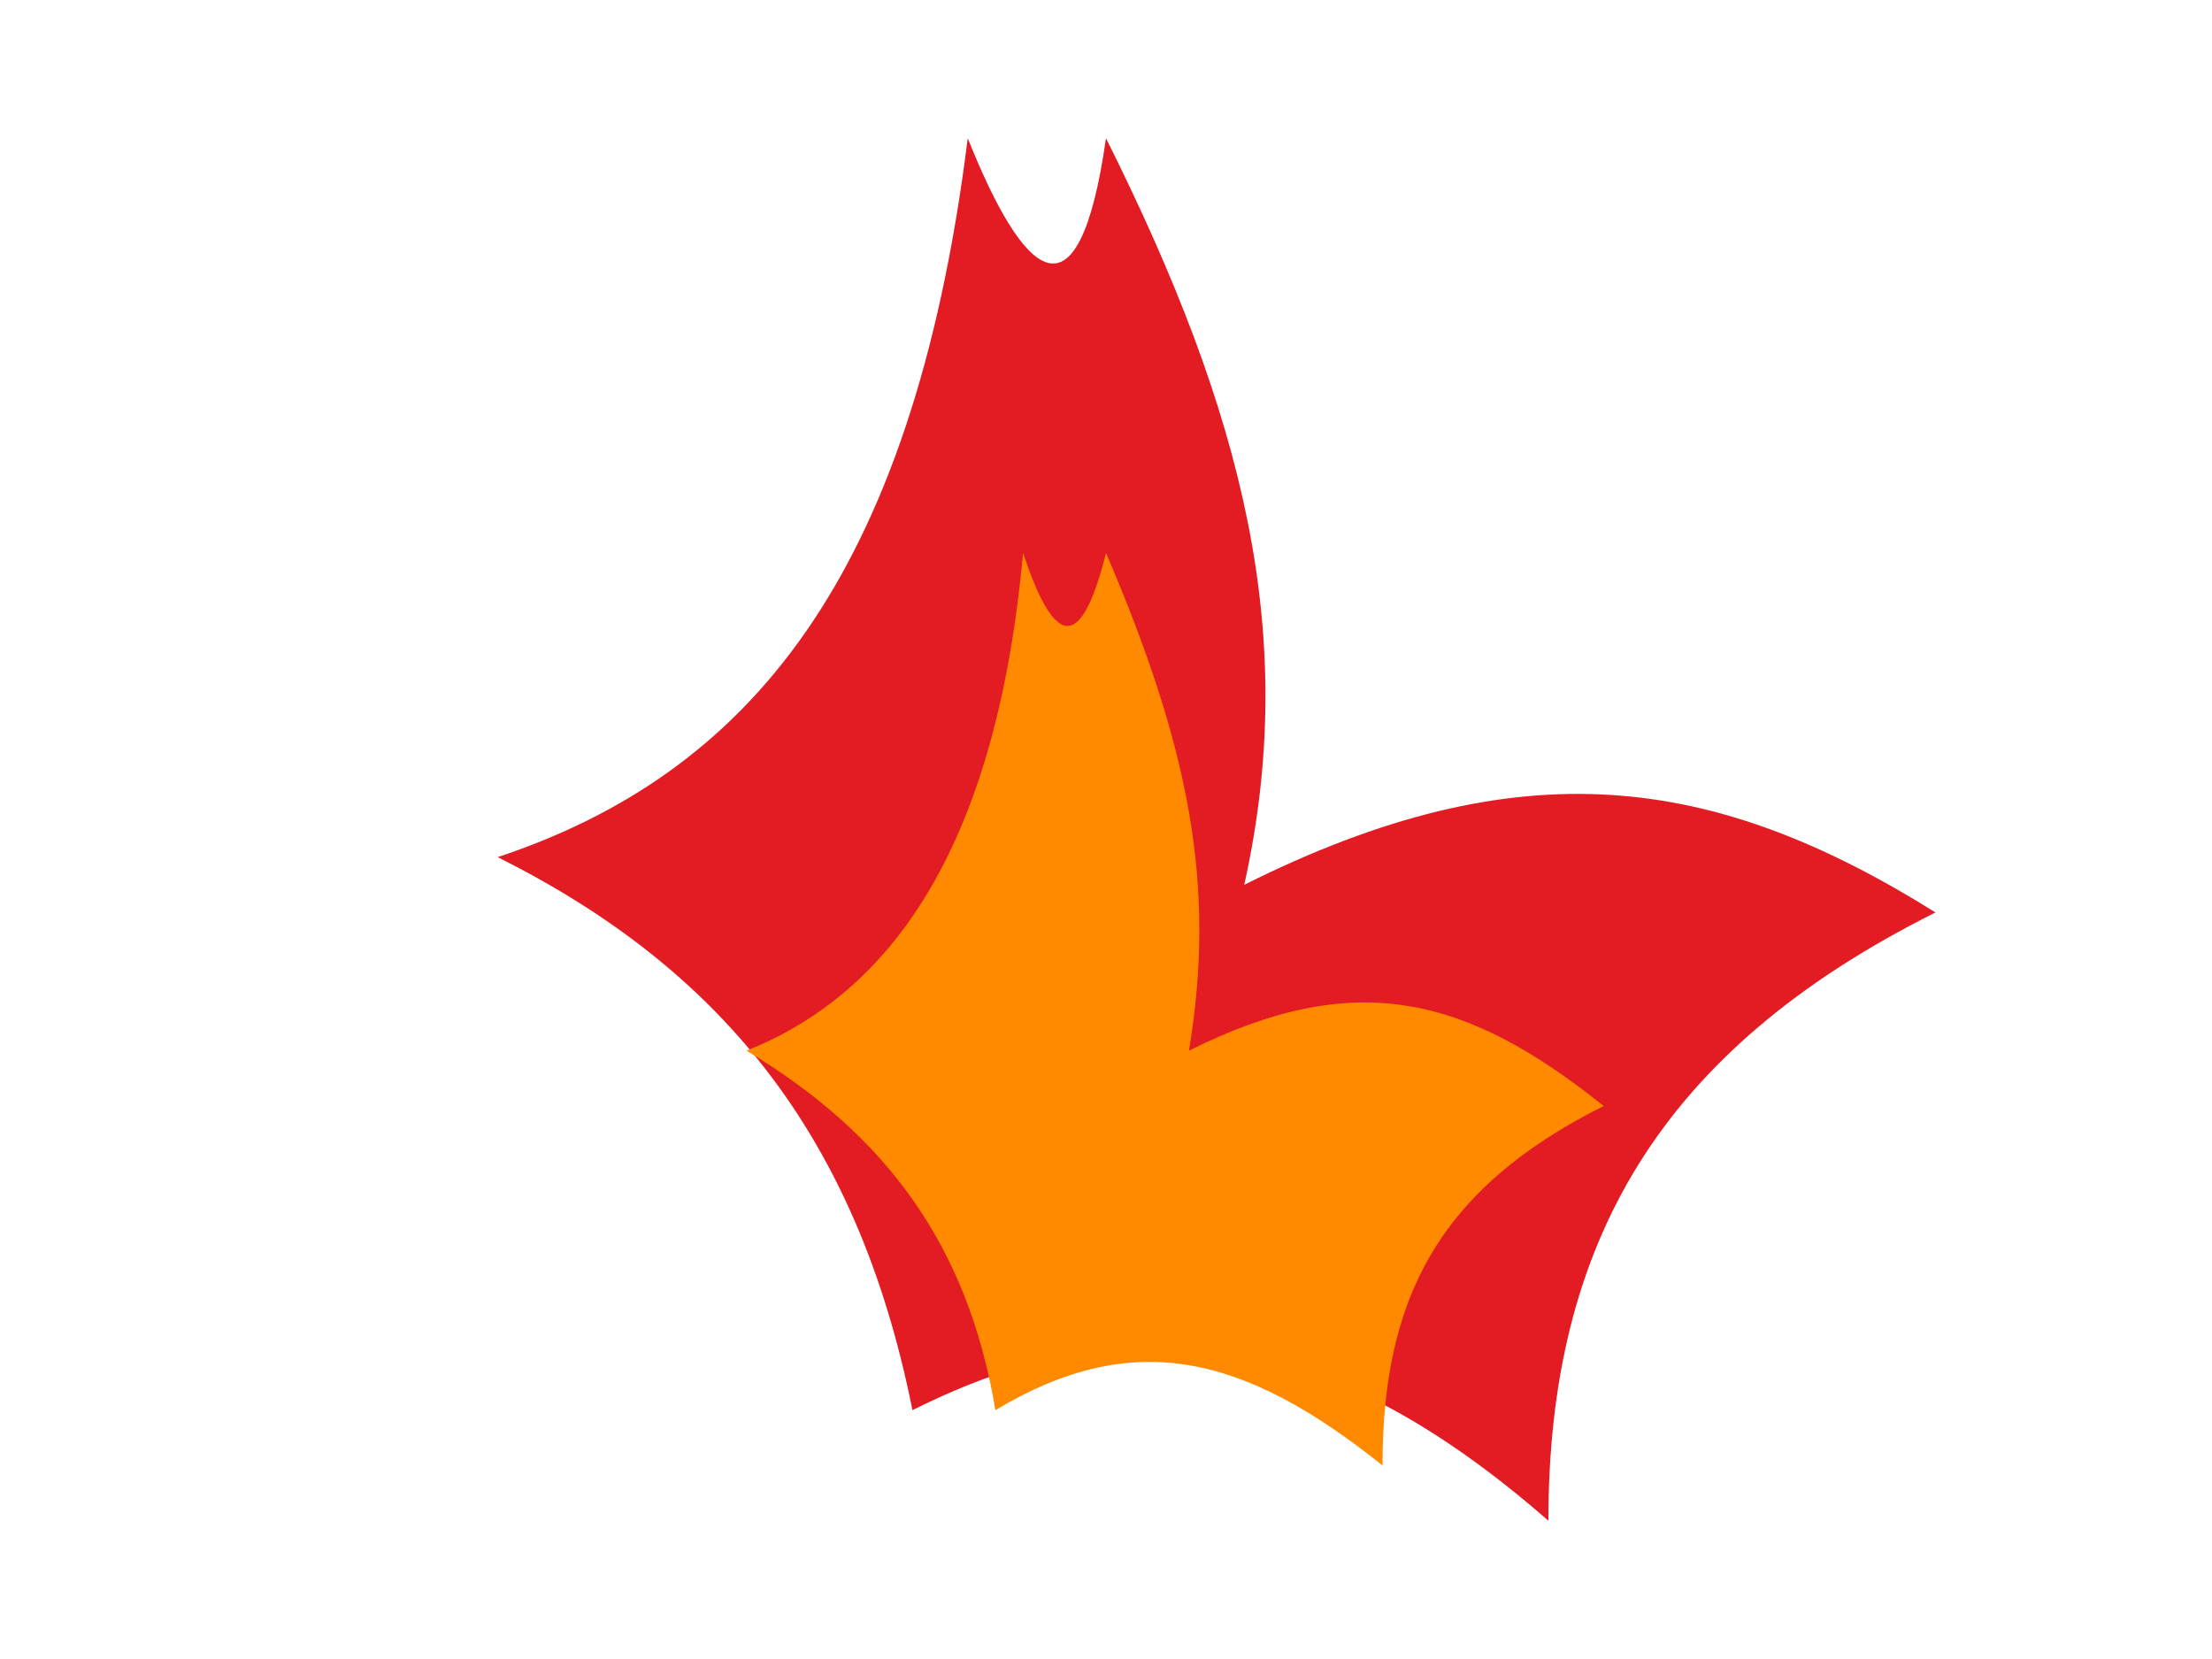
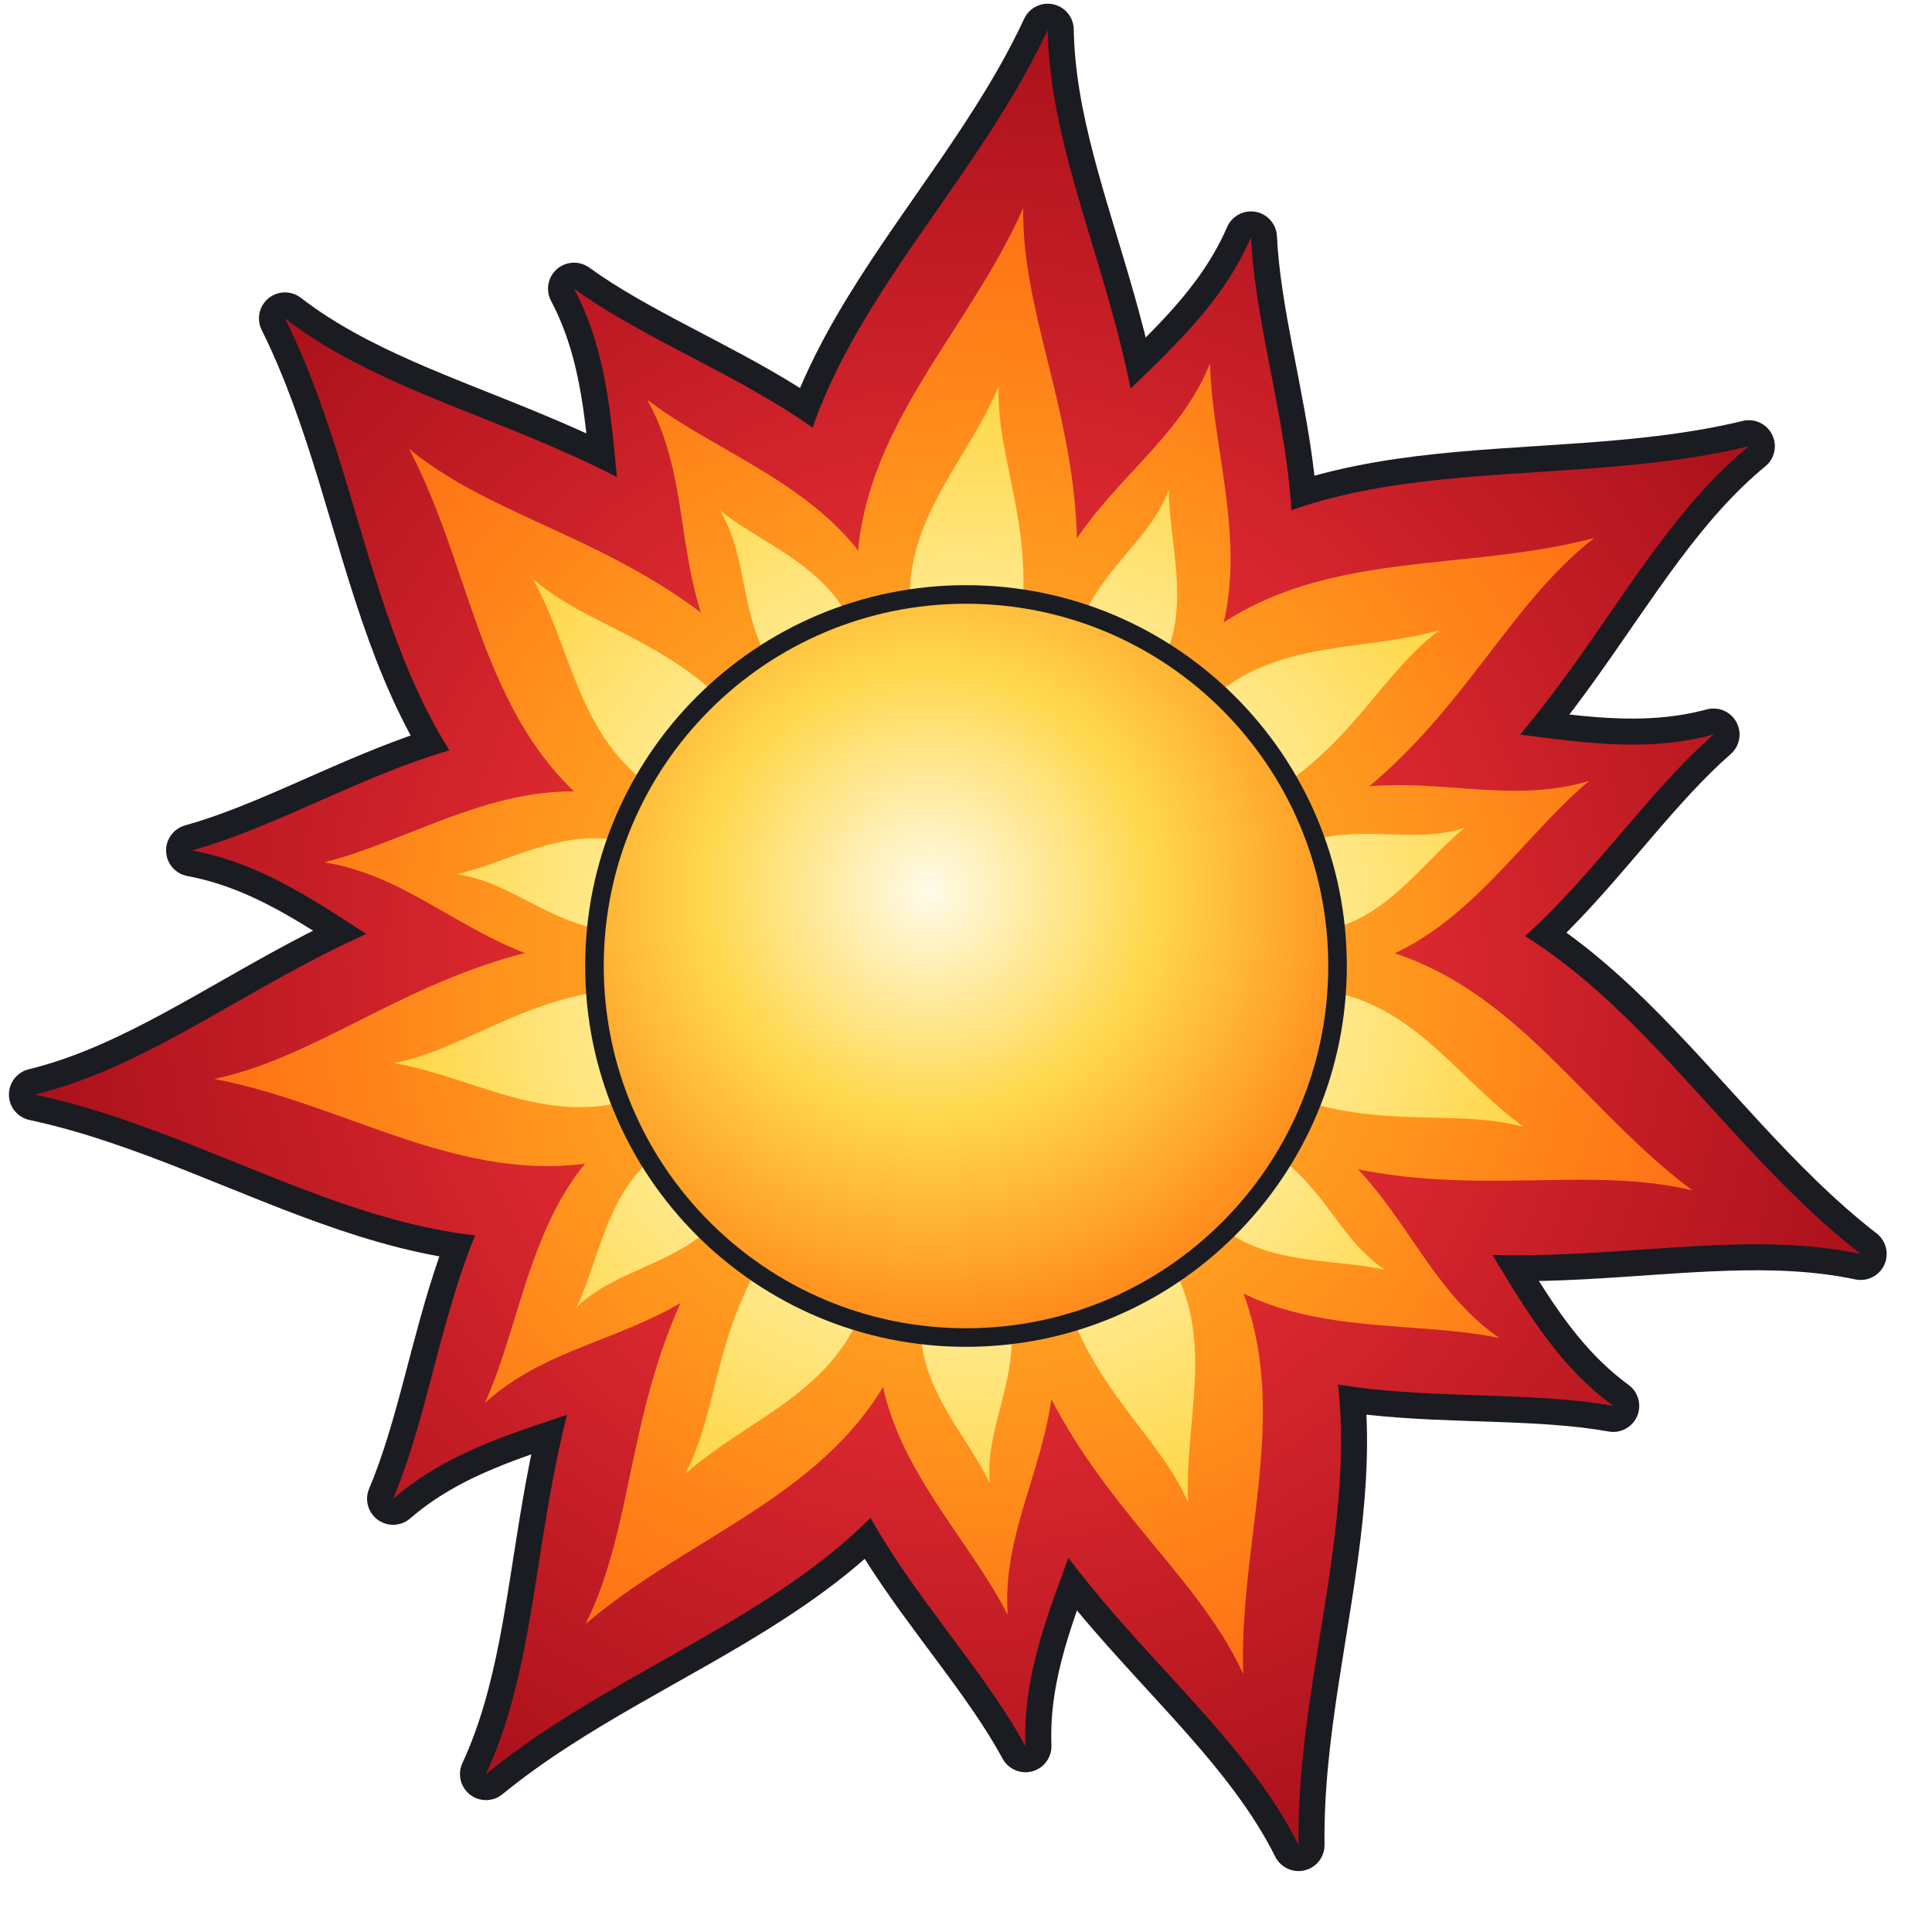
- <svg xmlns="http://www.w3.org/2000/svg" viewBox="0 0 160 120" fill="none">
-   <path fill="#E31B23" d="M80 10c10 20 14 36 10 54 20-10 34-8 50 2-20 10-28 24-28 44-16-14-30-16-46-8-4-20-14-32-30-40 18-6 30-20 34-52 4 10 8 14 10 0z" />
-   <path fill="#FF8A00" d="M80 40c6 14 8 24 6 36 12-6 20-4 30 4-12 6-16 14-16 26-10-8-18-10-28-4-2-12-8-20-18-26 10-4 18-14 20-36 2 6 4 8 6 0z" />
+ <svg xmlns="http://www.w3.org/2000/svg" width="520" height="520" viewBox="0 0 520 520">
+   <defs>
+     <radialGradient id="fo" cx="260" cy="260" r="260" gradientUnits="userSpaceOnUse">
+       <stop offset="0%" stop-color="#f2521b" />
+       <stop offset="50%" stop-color="#d7262e" />
+       <stop offset="100%" stop-color="#a8101a" />
+     </radialGradient>
+     <radialGradient id="fm" cx="260" cy="260" r="220" gradientUnits="userSpaceOnUse">
+       <stop offset="0%" stop-color="#ffc13a" />
+       <stop offset="50%" stop-color="#ff9a1f" />
+       <stop offset="100%" stop-color="#ff6a13" />
+     </radialGradient>
+     <radialGradient id="fc" cx="260" cy="260" r="150" gradientUnits="userSpaceOnUse">
+       <stop offset="0%" stop-color="#fffbe8" />
+       <stop offset="50%" stop-color="#fff0a8" />
+       <stop offset="100%" stop-color="#ffd84d" />
+     </radialGradient>
+     <radialGradient id="core" cx="0.45" cy="0.4" r="0.6">
+       <stop offset="0%" stop-color="#fffbe8" />
+       <stop offset="50%" stop-color="#ffd84d" />
+       <stop offset="100%" stop-color="#ff8a1a" />
+     </radialGradient>
+   </defs>
+   <g fill="#1a1c22" stroke="#1a1c22" stroke-width="14" stroke-linejoin="round" stroke-linecap="round">
+     <path d="M214 168C203 100.8 256.7 62.4 282 8C282.8 56 317 100.8 306 168C306 201.1 214 201.1 214 168Z" />
+     <path d="M266.6 161.1C280.1 112.6 320.7 100.7 336.7 63.9C338.6 104.1 362.8 152.4 333.3 193.2C321.7 217.2 255 185.1 266.6 161.1Z" />
+     <path d="M303.2 166.7C348.9 116.1 412.4 134.2 470.7 120.1C433.7 150.6 420 205.3 360.6 238.6C334.7 259.3 277.4 187.3 303.2 166.7Z" />
+     <path d="M341.5 203.5C387.8 183.8 422.4 208.1 461.2 197.7C430.9 224.2 408.2 273.2 357.9 275.6C332 281.5 315.5 209.4 341.5 203.5Z" />
+     <path d="M359.9 235.6C427.9 239.8 453.4 300.7 500.8 337.5C453.8 327.6 402.5 351 339.5 325.3C307.2 317.9 327.6 228.3 359.9 235.6Z" />
+     <path d="M355 288.4C399.3 312.4 401.8 354.6 434.2 378.4C394.5 371.3 342.1 384.1 308.9 346.3C288 329.7 334.2 271.8 355 288.4Z" />
+     <path d="M341.4 322.9C380.5 378.7 348.7 436.6 349.5 496.6C328 453.7 277.7 428.2 258.5 362.8C244.1 333 327 293.1 341.4 322.9Z" />
+     <path d="M297 352C305.9 401.6 274.5 429.9 276 470C256.8 434.6 214.1 401.6 223 352C223 325.4 297 325.4 297 352Z" />
+     <path d="M261.5 362.8C242.3 428.2 177.3 439.5 130.8 477.5C151 433.9 139.5 378.7 178.6 322.9C193 293.1 275.9 333 261.5 362.8Z" />
+     <path d="M211.1 346.3C177.9 384.1 136.2 377.2 105.8 403.4C121.5 366.4 120.7 312.4 165 288.4C185.8 271.8 232 329.7 211.1 346.3Z" />
+     <path d="M180.5 325.3C117.5 351 68.1 307.2 9.4 294.6C56 283.2 92.1 239.8 160.1 235.6C192.4 228.3 212.8 317.9 180.5 325.3Z" />
+     <path d="M162.1 275.6C111.8 273.2 91.2 236.3 51.7 228.9C90.5 218.1 132.2 183.8 178.5 203.5C204.5 209.4 188 281.5 162.1 275.6Z" />
+     <path d="M159.4 238.6C100 205.3 103.4 139.4 76.7 85.7C114.7 115 171.1 116.1 216.8 166.7C242.6 187.3 185.3 259.3 159.4 238.6Z" />
+     <path d="M186.7 193.2C157.2 152.4 173.2 113.2 154.5 77.7C187.1 101.3 239.9 112.6 253.4 161.1C265 185.1 198.3 217.2 186.7 193.2Z" />
+     <circle cx="260" cy="260" r="112" />
+   </g>
+   <g fill="url(#fo)">
+     <path d="M214 168C203 100.8 256.7 62.4 282 8C282.8 56 317 100.8 306 168C306 201.1 214 201.1 214 168Z" />
+     <path d="M266.6 161.1C280.1 112.6 320.7 100.7 336.7 63.9C338.6 104.1 362.8 152.4 333.3 193.2C321.7 217.2 255 185.1 266.6 161.1Z" />
+     <path d="M303.2 166.7C348.9 116.1 412.4 134.2 470.7 120.1C433.7 150.6 420 205.3 360.6 238.6C334.7 259.3 277.4 187.3 303.2 166.7Z" />
+     <path d="M341.5 203.5C387.8 183.8 422.4 208.1 461.2 197.7C430.9 224.2 408.2 273.2 357.9 275.6C332 281.5 315.5 209.4 341.5 203.5Z" />
+     <path d="M359.9 235.6C427.9 239.8 453.4 300.7 500.8 337.5C453.8 327.6 402.5 351 339.5 325.3C307.2 317.9 327.6 228.3 359.9 235.6Z" />
+     <path d="M355 288.4C399.3 312.4 401.8 354.6 434.2 378.4C394.5 371.3 342.1 384.1 308.9 346.3C288 329.7 334.2 271.8 355 288.4Z" />
+     <path d="M341.4 322.9C380.5 378.7 348.7 436.6 349.5 496.6C328 453.7 277.7 428.2 258.5 362.8C244.1 333 327 293.1 341.4 322.9Z" />
+     <path d="M297 352C305.9 401.6 274.5 429.9 276 470C256.8 434.6 214.1 401.6 223 352C223 325.4 297 325.4 297 352Z" />
+     <path d="M261.5 362.8C242.3 428.2 177.3 439.5 130.8 477.5C151 433.9 139.5 378.7 178.6 322.9C193 293.1 275.9 333 261.5 362.8Z" />
+     <path d="M211.1 346.3C177.9 384.1 136.2 377.2 105.8 403.4C121.5 366.4 120.7 312.4 165 288.4C185.8 271.8 232 329.7 211.1 346.3Z" />
+     <path d="M180.5 325.3C117.5 351 68.1 307.2 9.4 294.6C56 283.2 92.1 239.8 160.1 235.6C192.4 228.3 212.8 317.9 180.5 325.3Z" />
+     <path d="M162.1 275.6C111.8 273.2 91.2 236.3 51.7 228.9C90.5 218.1 132.2 183.8 178.5 203.5C204.5 209.4 188 281.5 162.1 275.6Z" />
+     <path d="M159.4 238.6C100 205.3 103.4 139.4 76.7 85.7C114.7 115 171.1 116.1 216.8 166.7C242.6 187.3 185.3 259.3 159.4 238.6Z" />
+     <path d="M186.7 193.2C157.2 152.4 173.2 113.2 154.5 77.7C187.1 101.3 239.9 112.6 253.4 161.1C265 185.1 198.3 217.2 186.7 193.2Z" />
+     <circle cx="260" cy="260" r="112" />
+   </g>
+   <g fill="url(#fm)">
+     <path d="M231.5 168C224.6 121 258.5 94.1 275.4 56C274.9 89.6 295.4 121 288.5 168C288.5 188.5 231.5 188.5 231.5 168Z" />
+     <path d="M279.2 167.2C289.3 133.5 315.1 123.9 325.7 97.8C326.3 125.6 340.6 158.2 320.6 187.1C313.4 201.9 272.1 182 279.2 167.2Z" />
+     <path d="M314.1 180.3C346.7 145.7 388.8 155.4 429.1 144.8C402.5 165.4 390.8 201 349.7 224.9C333.7 237.7 298.1 193.1 314.1 180.3Z" />
+     <path d="M344.6 217.2C377.2 204.1 400.7 218.2 427.7 210.2C406.4 228 389.8 259.5 354.8 261.9C338.7 265.6 328.5 220.8 344.6 217.2Z" />
+     <path d="M356 252.7C403.4 256.5 422.1 295.5 455.5 320.4C422.8 312.5 387.7 325.4 343.3 308.3C323.3 303.7 336 248.1 356 252.7Z" />
+     <path d="M346.2 299.4C376.8 316.8 380.4 344 403.5 360.1C376.3 354.5 341.3 361.2 317.6 335.3C304.7 325 333.3 289.1 346.2 299.4Z" />
+     <path d="M325.6 330.5C352.2 369.9 333.3 408.9 334.6 450.5C320.5 420 288.5 400.6 274.2 355.3C265.3 336.8 316.7 312 325.6 330.5Z" />
+     <path d="M282.9 352C288.4 386.7 269.4 406.5 271.2 434.6C258.6 409.8 231.6 386.7 237.1 352C237.1 335.5 282.9 335.5 282.9 352Z" />
+     <path d="M245.8 355.3C231.5 400.6 189.3 410.1 157.6 437.1C172.6 407.1 167.8 369.9 194.4 330.5C203.3 312 254.7 336.8 245.8 355.3Z" />
+     <path d="M202.4 335.3C178.7 361.2 151.3 358.7 130.5 377.6C142 352.3 143.2 316.8 173.8 299.4C186.7 289.1 215.3 325 202.4 335.3Z" />
+     <path d="M176.7 308.3C132.3 325.4 98.6 298.3 57.7 290.4C90.6 283.4 116.6 256.5 164 252.7C184 248.1 196.7 303.7 176.7 308.3Z" />
+     <path d="M165.2 261.9C130.2 259.5 115.1 236.6 87.3 232.1C114.2 225.3 142.8 204.1 175.4 217.2C191.5 220.8 181.3 265.6 165.2 261.9Z" />
+     <path d="M170.3 224.9C129.2 201 129.4 157.7 110.1 120.8C136.1 142.1 173.3 145.7 205.9 180.3C221.9 193.1 186.3 237.7 170.3 224.9Z" />
+     <path d="M199.4 187.1C179.4 158.2 187.9 132.1 174.2 107.6C196.2 124.4 230.7 133.5 240.8 167.2C247.9 182 206.6 201.9 199.4 187.1Z" />
+   </g>
+   <g fill="url(#fc)">
+     <path d="M245.3 168C241.7 141.1 259.5 125.8 268.8 104C268.1 123.2 278.3 141.1 274.7 168C274.7 178.6 245.3 178.6 245.3 168Z" />
+     <path d="M289.2 172C295.3 152.9 308.9 146.8 314.6 131.8C314.6 147.5 321.7 165.6 310.6 182.2C306.9 189.9 285.6 179.7 289.2 172Z" />
+     <path d="M322.8 191.1C341.6 171.6 364.7 175.9 387.5 169.6C372 181 364.3 200.2 341.1 214.1C332.8 220.8 314.5 197.7 322.8 191.1Z" />
+     <path d="M347.1 228C365.8 220.8 378.9 227.6 394.3 222.8C382 232.6 372.3 249.4 352.3 251.1C344 253 338.7 229.9 347.1 228Z" />
+     <path d="M353 266.1C380 268.7 391 289.4 410.1 303.3C391.6 298.3 371.8 304.2 346.4 294.8C336.1 292.5 342.6 263.8 353 266.1Z" />
+     <path d="M339.3 308.1C356.6 318.2 359.5 332.8 372.8 341.8C357.5 338.3 338.3 341.2 324.5 326.6C317.9 321.3 332.6 302.8 339.3 308.1Z" />
+     <path d="M313.2 336.5C328 359.2 318.7 380.7 319.8 404.4C312.1 386.8 295.1 375 286.7 349.3C282.1 339.7 308.6 327 313.2 336.5Z" />
+     <path d="M271.8 352C274.7 371.8 265.1 383.2 266.4 399.2C259.6 385 245.3 371.8 248.2 352C248.2 343.5 271.8 343.5 271.8 352Z" />
+     <path d="M233.3 349.3C224.9 375 202.2 381.1 184.4 396.7C193.4 379.7 192 359.2 206.8 336.5C211.4 327 237.9 339.7 233.3 349.3Z" />
+     <path d="M195.5 326.6C181.7 341.2 166.9 340.8 155.2 351.8C162 337.6 163.4 318.2 180.7 308.1C187.4 302.8 202.1 321.3 195.5 326.6Z" />
+     <path d="M173.6 294.8C148.2 304.2 129.2 290.3 106 286.1C124.8 282.6 140 268.7 167 266.1C177.4 263.8 183.9 292.5 173.6 294.8Z" />
+     <path d="M167.7 251.1C147.7 249.4 138.8 237.6 122.9 235.3C138.2 231.8 154.2 220.8 172.9 228C181.3 229.9 176 253 167.7 251.1Z" />
+     <path d="M178.9 214.1C155.7 200.2 154.8 176.7 143.5 155.9C158.1 168.4 178.4 171.6 197.2 191.1C205.5 197.7 187.2 220.8 178.9 214.1Z" />
+     <path d="M209.4 182.2C198.3 165.6 202 151.2 193.8 137.4C206.1 147.2 224.7 152.9 230.8 172C234.4 179.7 213.1 189.9 209.4 182.2Z" />
+   </g>
+   <circle cx="260" cy="260" r="100" fill="url(#core)" />
+   <circle cx="260" cy="260" r="100" fill="none" stroke="#1a1c22" stroke-width="5" />
</svg>
